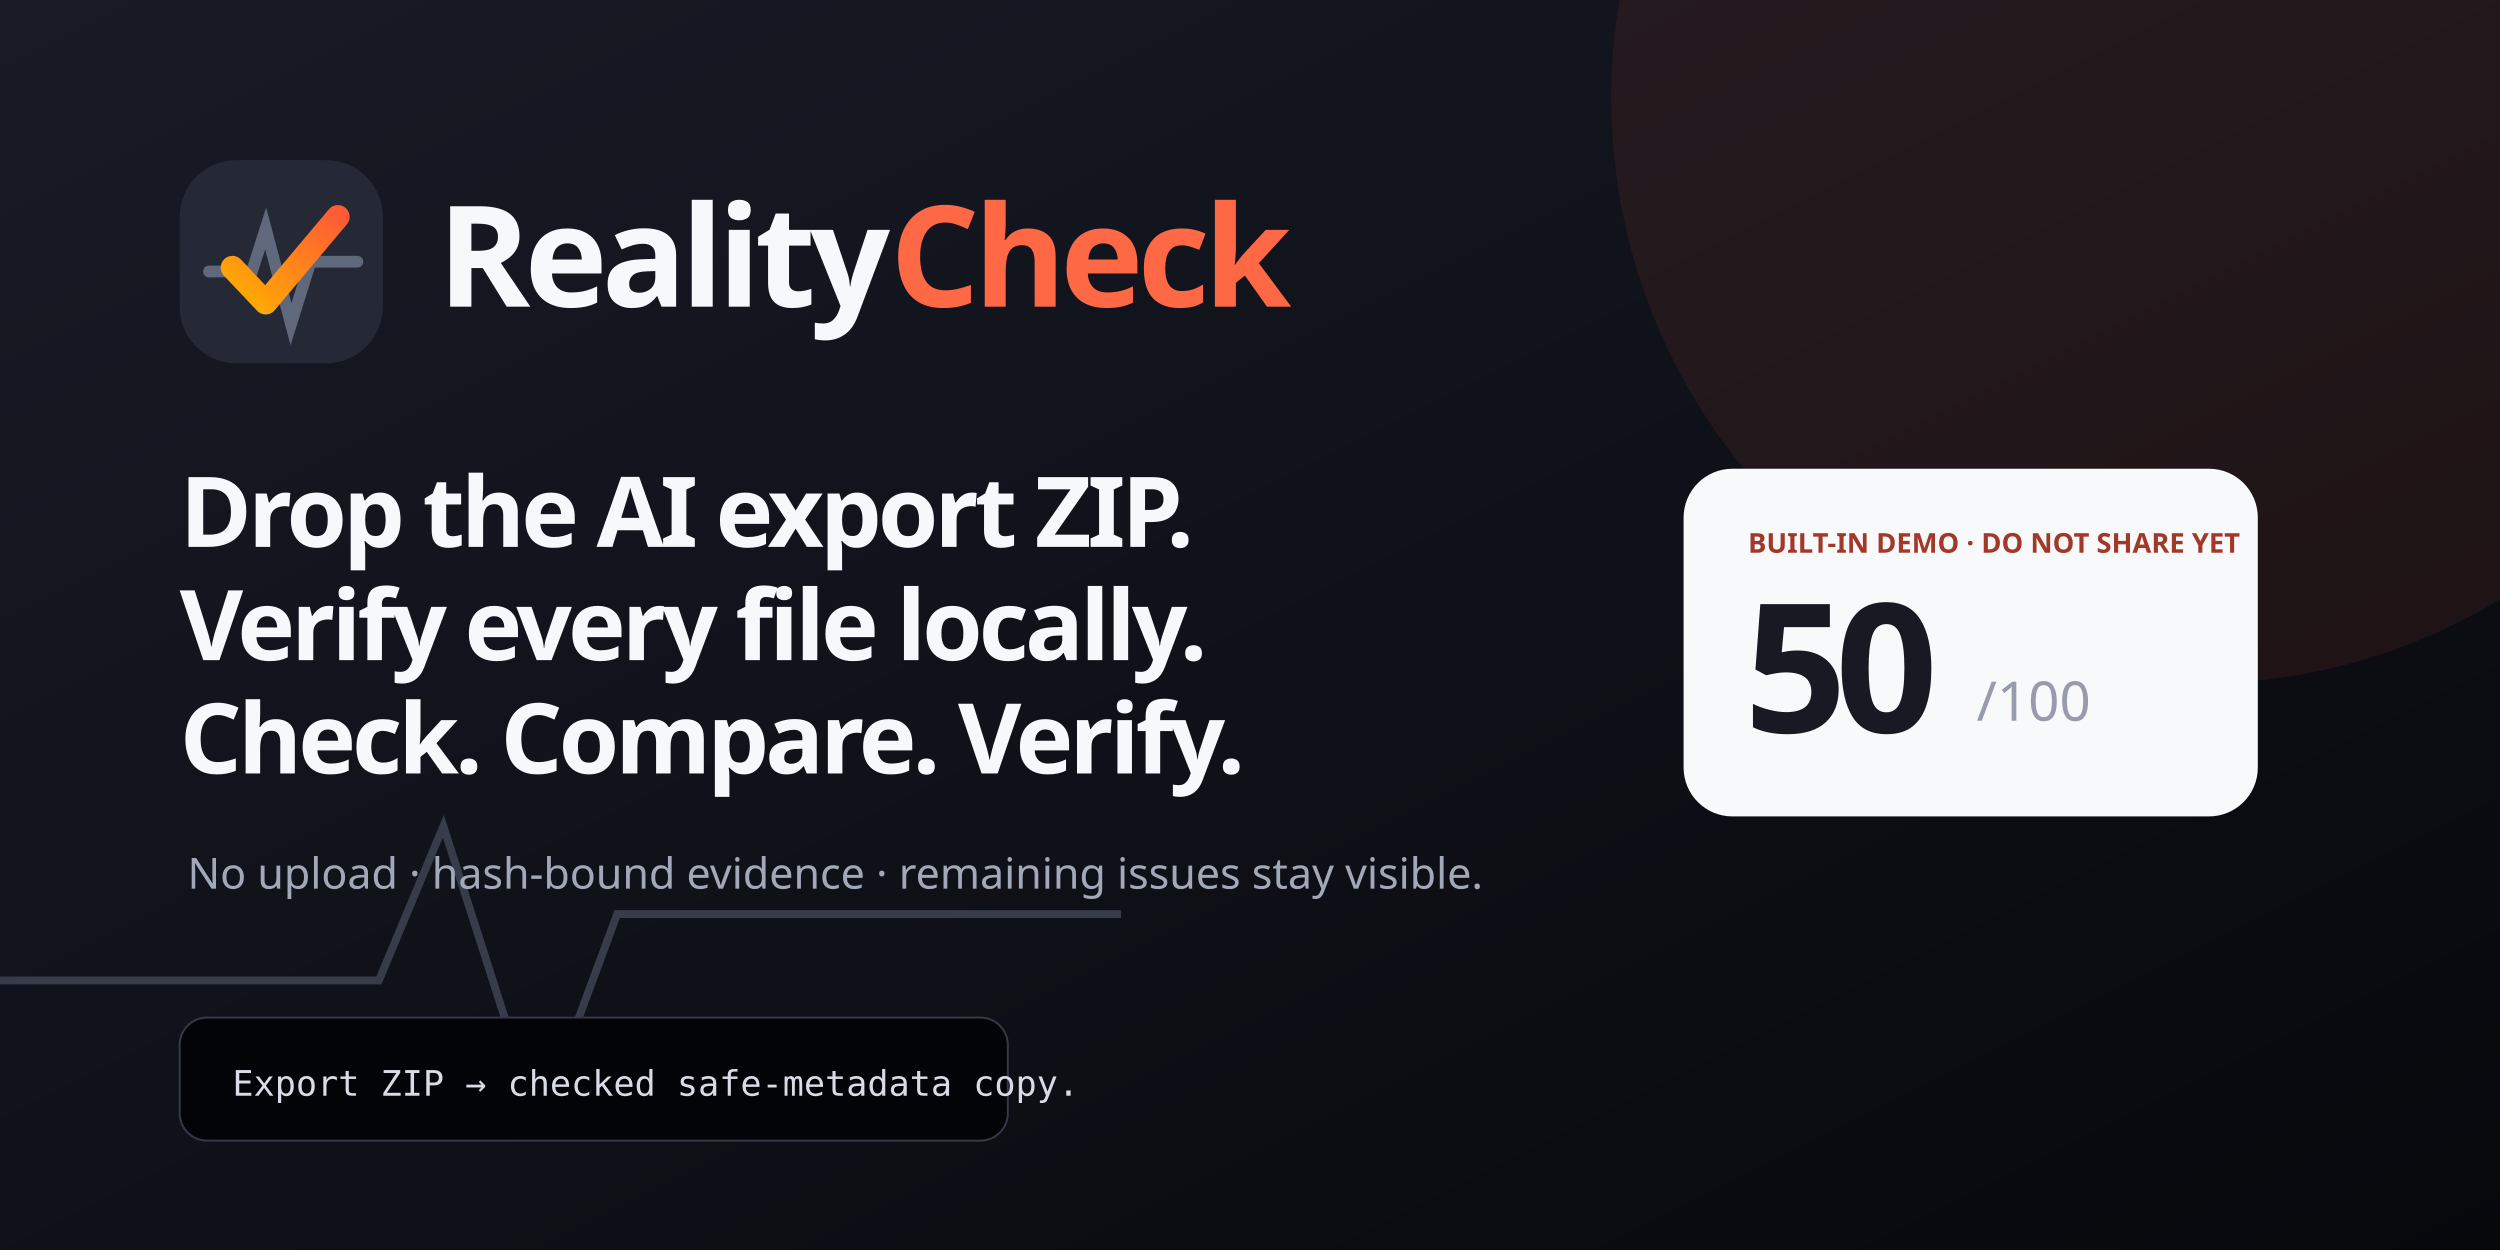
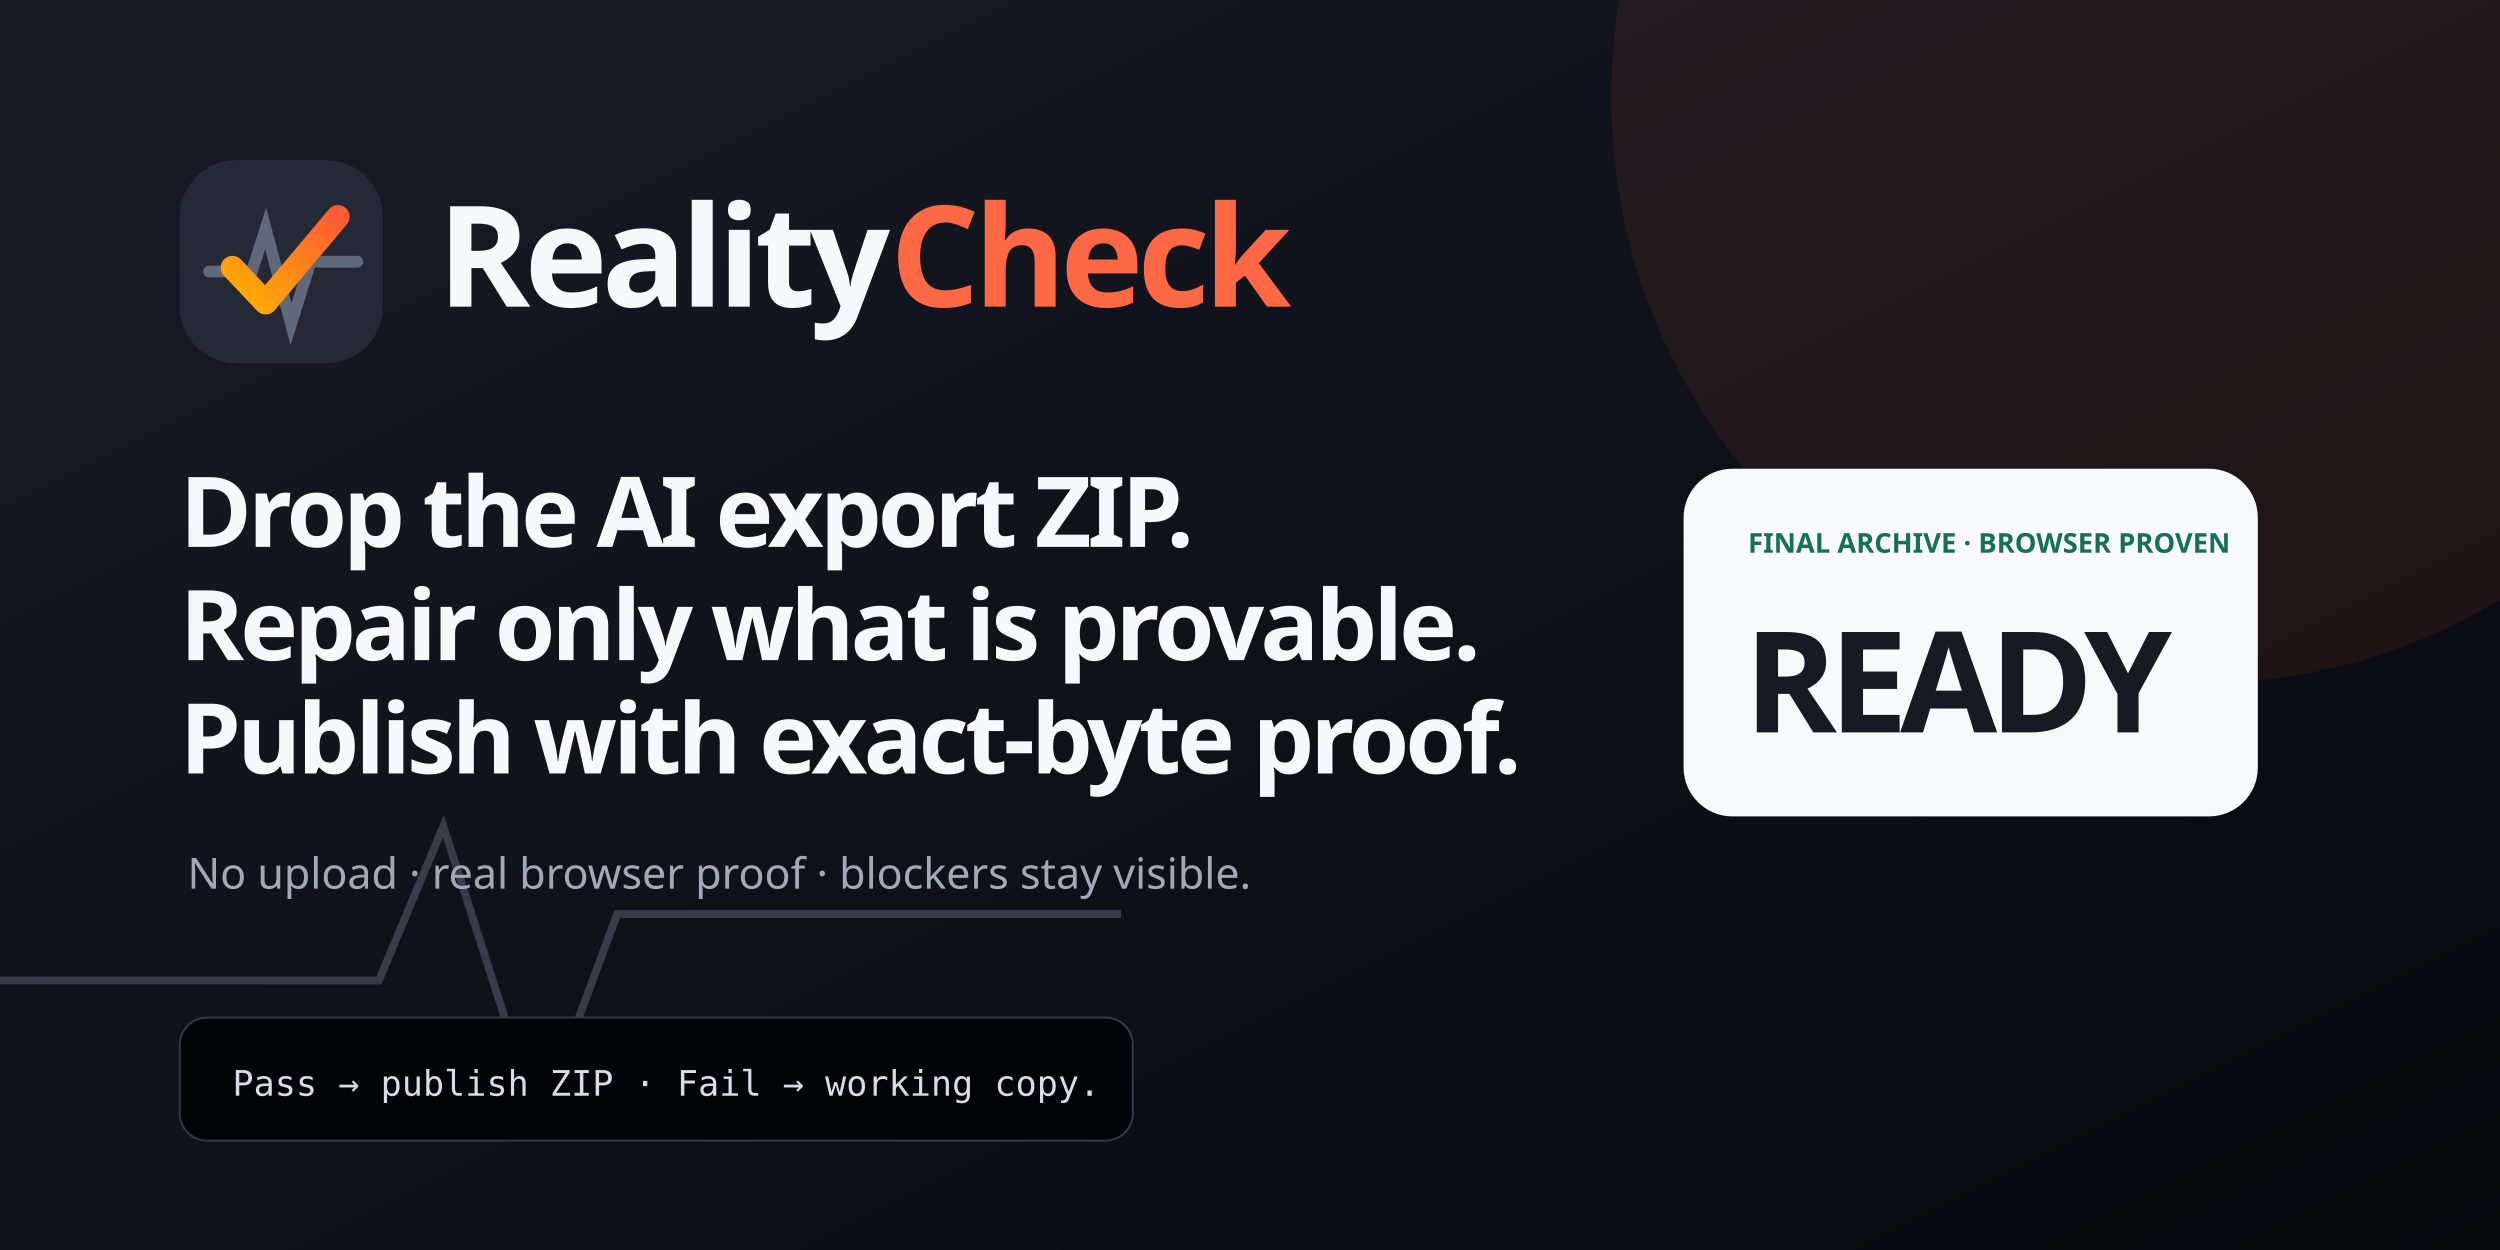
<svg xmlns="http://www.w3.org/2000/svg" viewBox="0 0 1280 640" role="img" aria-labelledby="title desc">
  <defs>
    <linearGradient id="bg" x1="0" y1="0" x2="1" y2="1">
      <stop stop-color="#181B26" />
      <stop offset="1" stop-color="#07080C" />
    </linearGradient>
    <linearGradient id="accent" x1="0" y1="1" x2="1" y2="0">
      <stop stop-color="#FFB000" />
      <stop offset="1" stop-color="#FF5C35" />
    </linearGradient>
  </defs>
  <rect width="1280" height="640" fill="url(#bg)" />
  <circle cx="1125" cy="50" r="300" fill="#FF5C35" opacity=".08" />
  <path d="M0 502h194l33-79 49 153 40-108h258" fill="none" stroke="#373C4B" stroke-width="4" />
  <g transform="translate(92 82)">
    <rect width="104" height="104" rx="29" fill="#252936" />
    <path d="M15 57h22l7-22 13 49 10-32h24" fill="none" stroke="#60687C" stroke-width="6" stroke-linecap="round" />
    <path d="m27 55 17 18 37-44" fill="none" stroke="url(#accent)" stroke-width="12" stroke-linecap="round" stroke-linejoin="round" />
  </g>
  <text x="224" y="157" fill="#F7F8FB" font-family="ui-sans-serif, system-ui, sans-serif" font-size="72" font-weight="780" letter-spacing="-3">Reality<tspan fill="#FF6845">Check</tspan>
  </text>
  <text x="92" y="280" fill="#F7F8FB" font-family="ui-sans-serif, system-ui, sans-serif" font-size="50" font-weight="780" letter-spacing="-2">Drop the AI export ZIP.</text>
-   <text x="92" y="338" fill="#F7F8FB" font-family="ui-sans-serif, system-ui, sans-serif" font-size="50" font-weight="780" letter-spacing="-2">Verify every file locally.</text>
-   <text x="92" y="396" fill="#F7F8FB" font-family="ui-sans-serif, system-ui, sans-serif" font-size="50" font-weight="780" letter-spacing="-2">Check. Compare. Verify.</text>
-   <text x="96" y="455" fill="#A1A8B8" font-family="ui-sans-serif, system-ui, sans-serif" font-size="22">No upload · hash-bound evidence · remaining issues stay visible.</text>
+   <text x="92" y="338" fill="#F7F8FB" font-family="ui-sans-serif, system-ui, sans-serif" font-size="50" font-weight="780" letter-spacing="-2">Repair only what is provable.</text>
+   <text x="92" y="396" fill="#F7F8FB" font-family="ui-sans-serif, system-ui, sans-serif" font-size="50" font-weight="780" letter-spacing="-2">Publish with exact-byte proof.</text>
+   <text x="96" y="455" fill="#A1A8B8" font-family="ui-sans-serif, system-ui, sans-serif" font-size="22">No upload · real browser proof · blockers stay visible.</text>
  <rect x="862" y="240" width="294" height="178" rx="25" fill="#F8F9FB" />
-   <text x="895" y="283" fill="#A23828" font-family="ui-sans-serif, system-ui, sans-serif" font-size="14" font-weight="800">BUILT-IN DEMO · DO NOT SHARE YET</text>
-   <text x="893" y="375" fill="#171923" font-family="ui-sans-serif, system-ui, sans-serif" font-size="92" font-weight="820" letter-spacing="-6">50</text>
-   <text x="1012" y="369" fill="#969CAB" font-family="ui-sans-serif, system-ui, sans-serif" font-size="28">/100</text>
-   <rect x="92" y="521" width="424" height="63" rx="14" fill="#030407" stroke="#343948" />
-   <text x="119" y="561" fill="#D8DCE6" font-family="ui-monospace, SFMono-Regular, Consolas, monospace" font-size="18">Export ZIP → checked safe-metadata copy.</text>
+   <text x="895" y="283" fill="#167154" font-family="ui-sans-serif, system-ui, sans-serif" font-size="14" font-weight="800">FINAL ARCHIVE · BROWSER PROVEN</text>
+   <text x="893" y="375" fill="#171923" font-family="ui-sans-serif, system-ui, sans-serif" font-size="72" font-weight="820" letter-spacing="-4">READY</text>
+   <rect x="92" y="521" width="488" height="63" rx="14" fill="#030407" stroke="#343948" />
+   <text x="119" y="561" fill="#D8DCE6" font-family="ui-monospace, SFMono-Regular, Consolas, monospace" font-size="18">Pass → publish ZIP · Fail → working copy.</text>
</svg>
